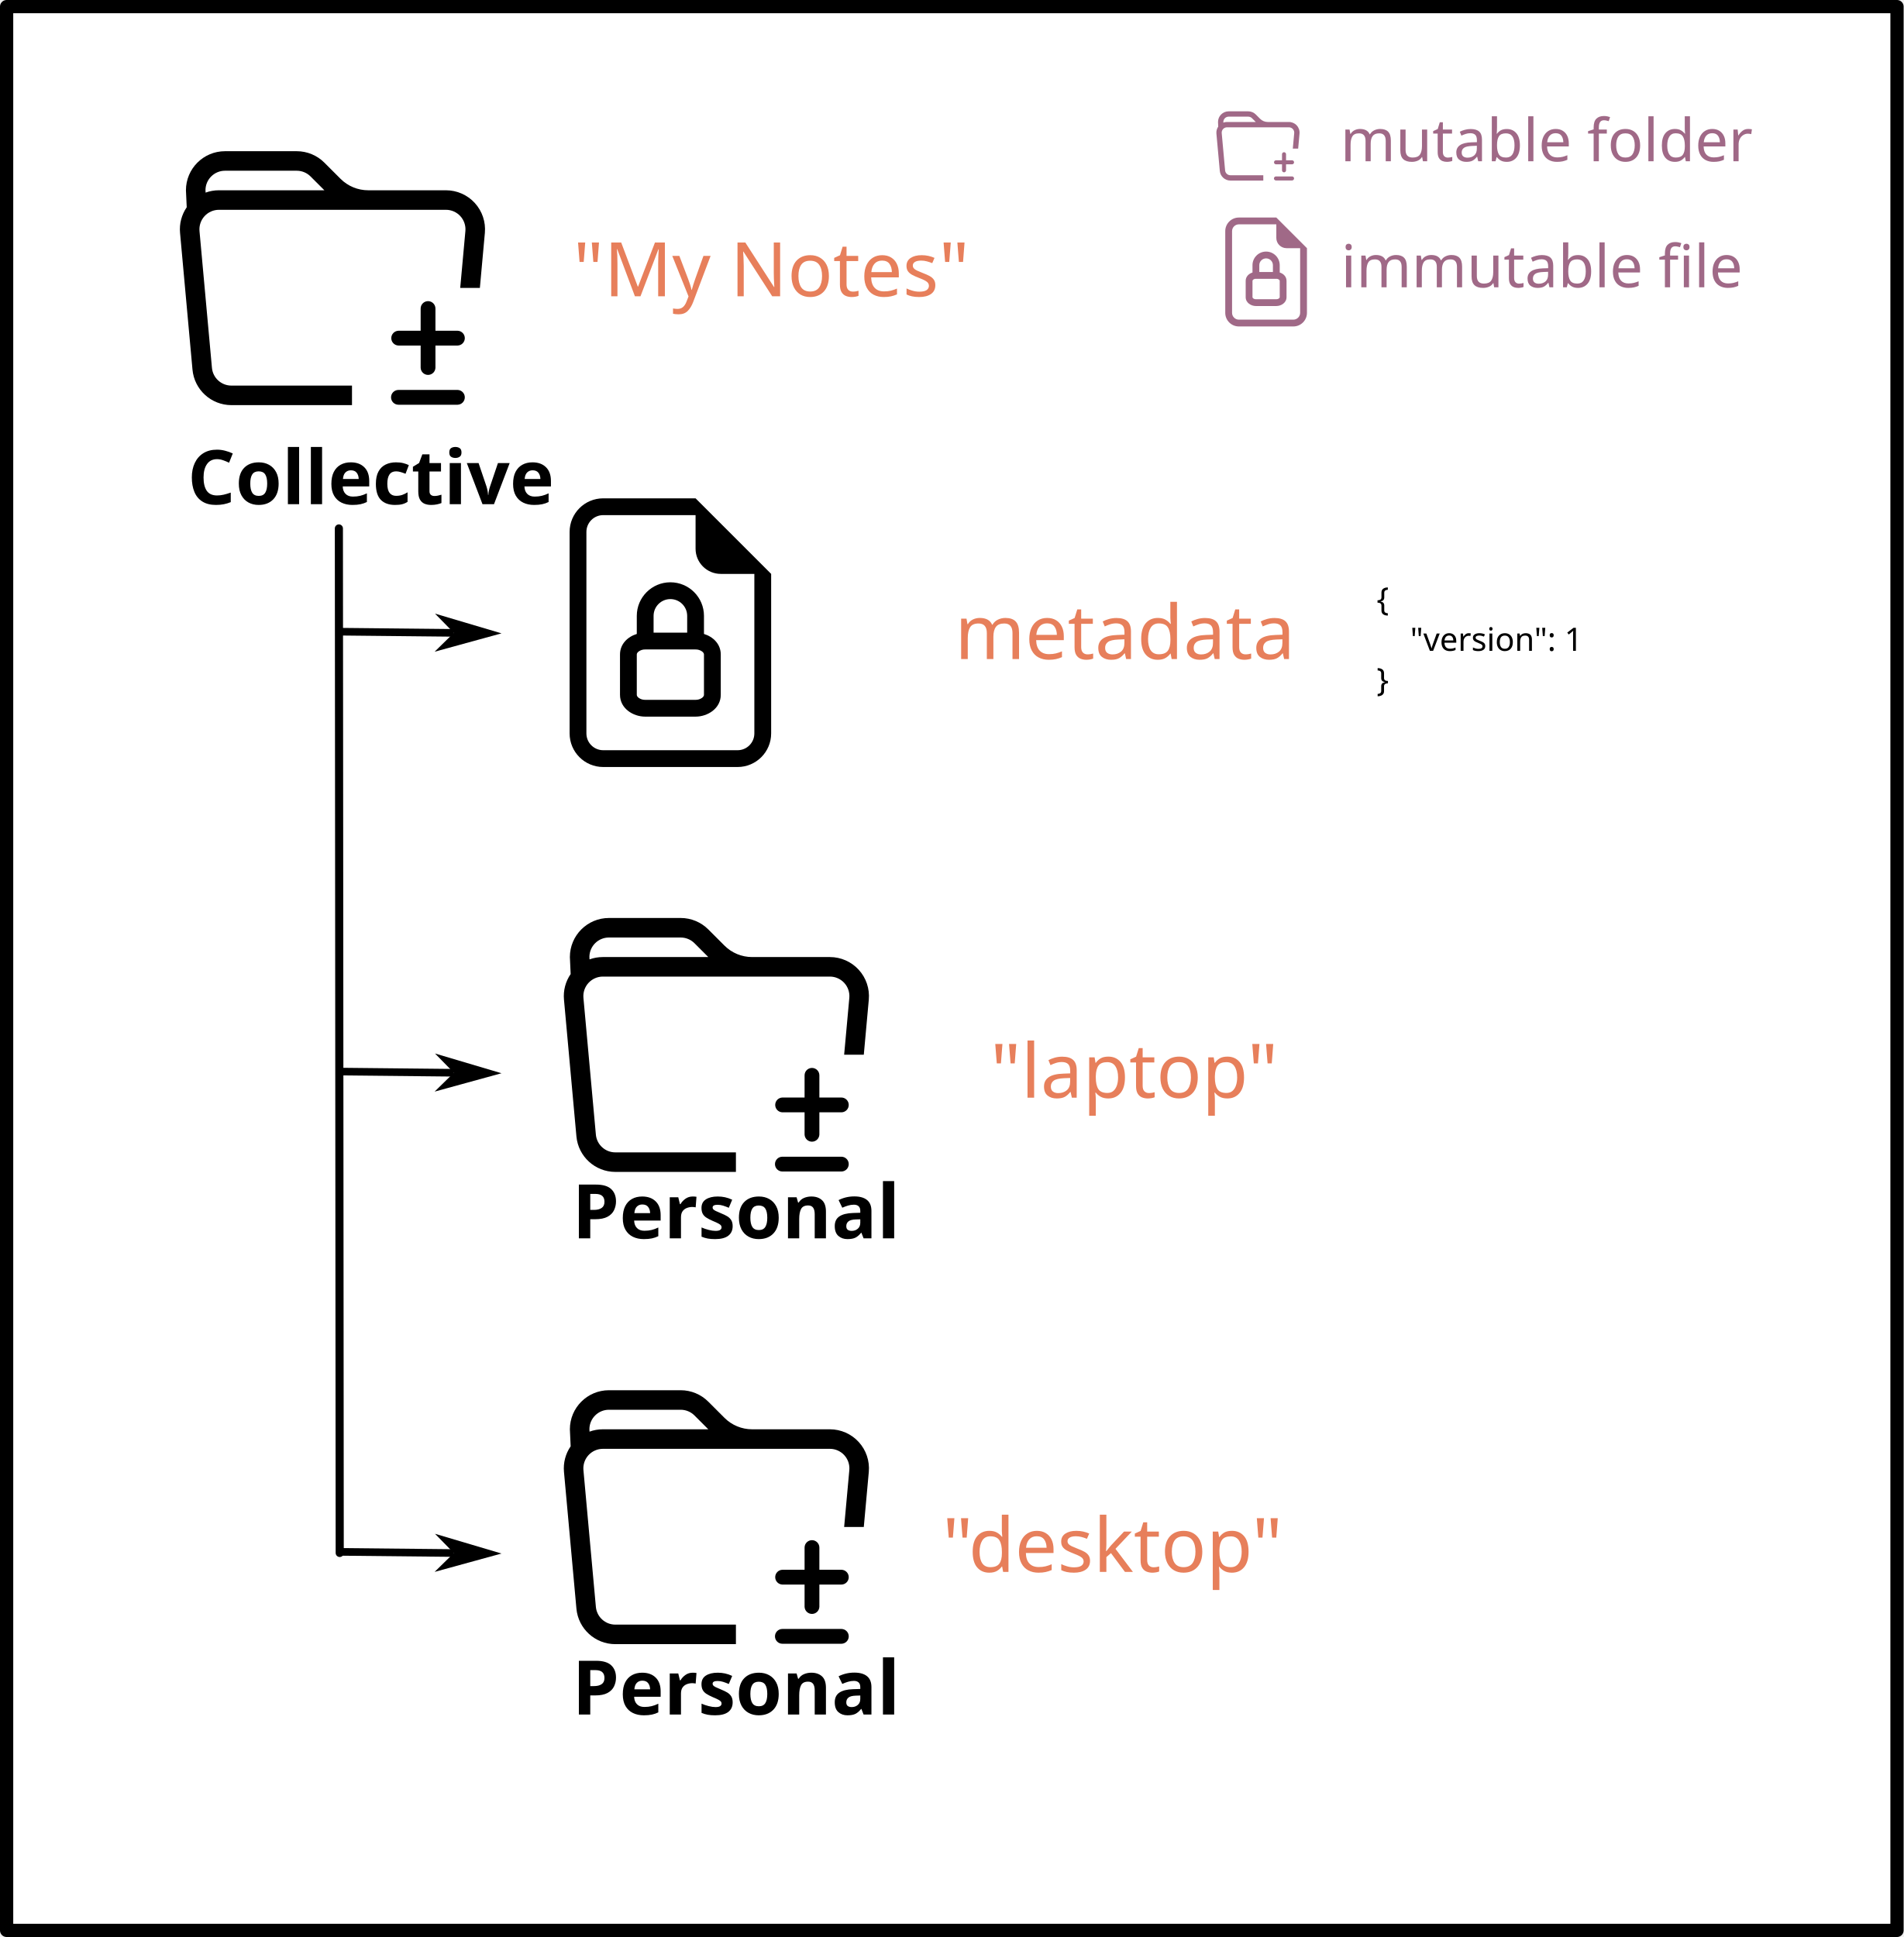
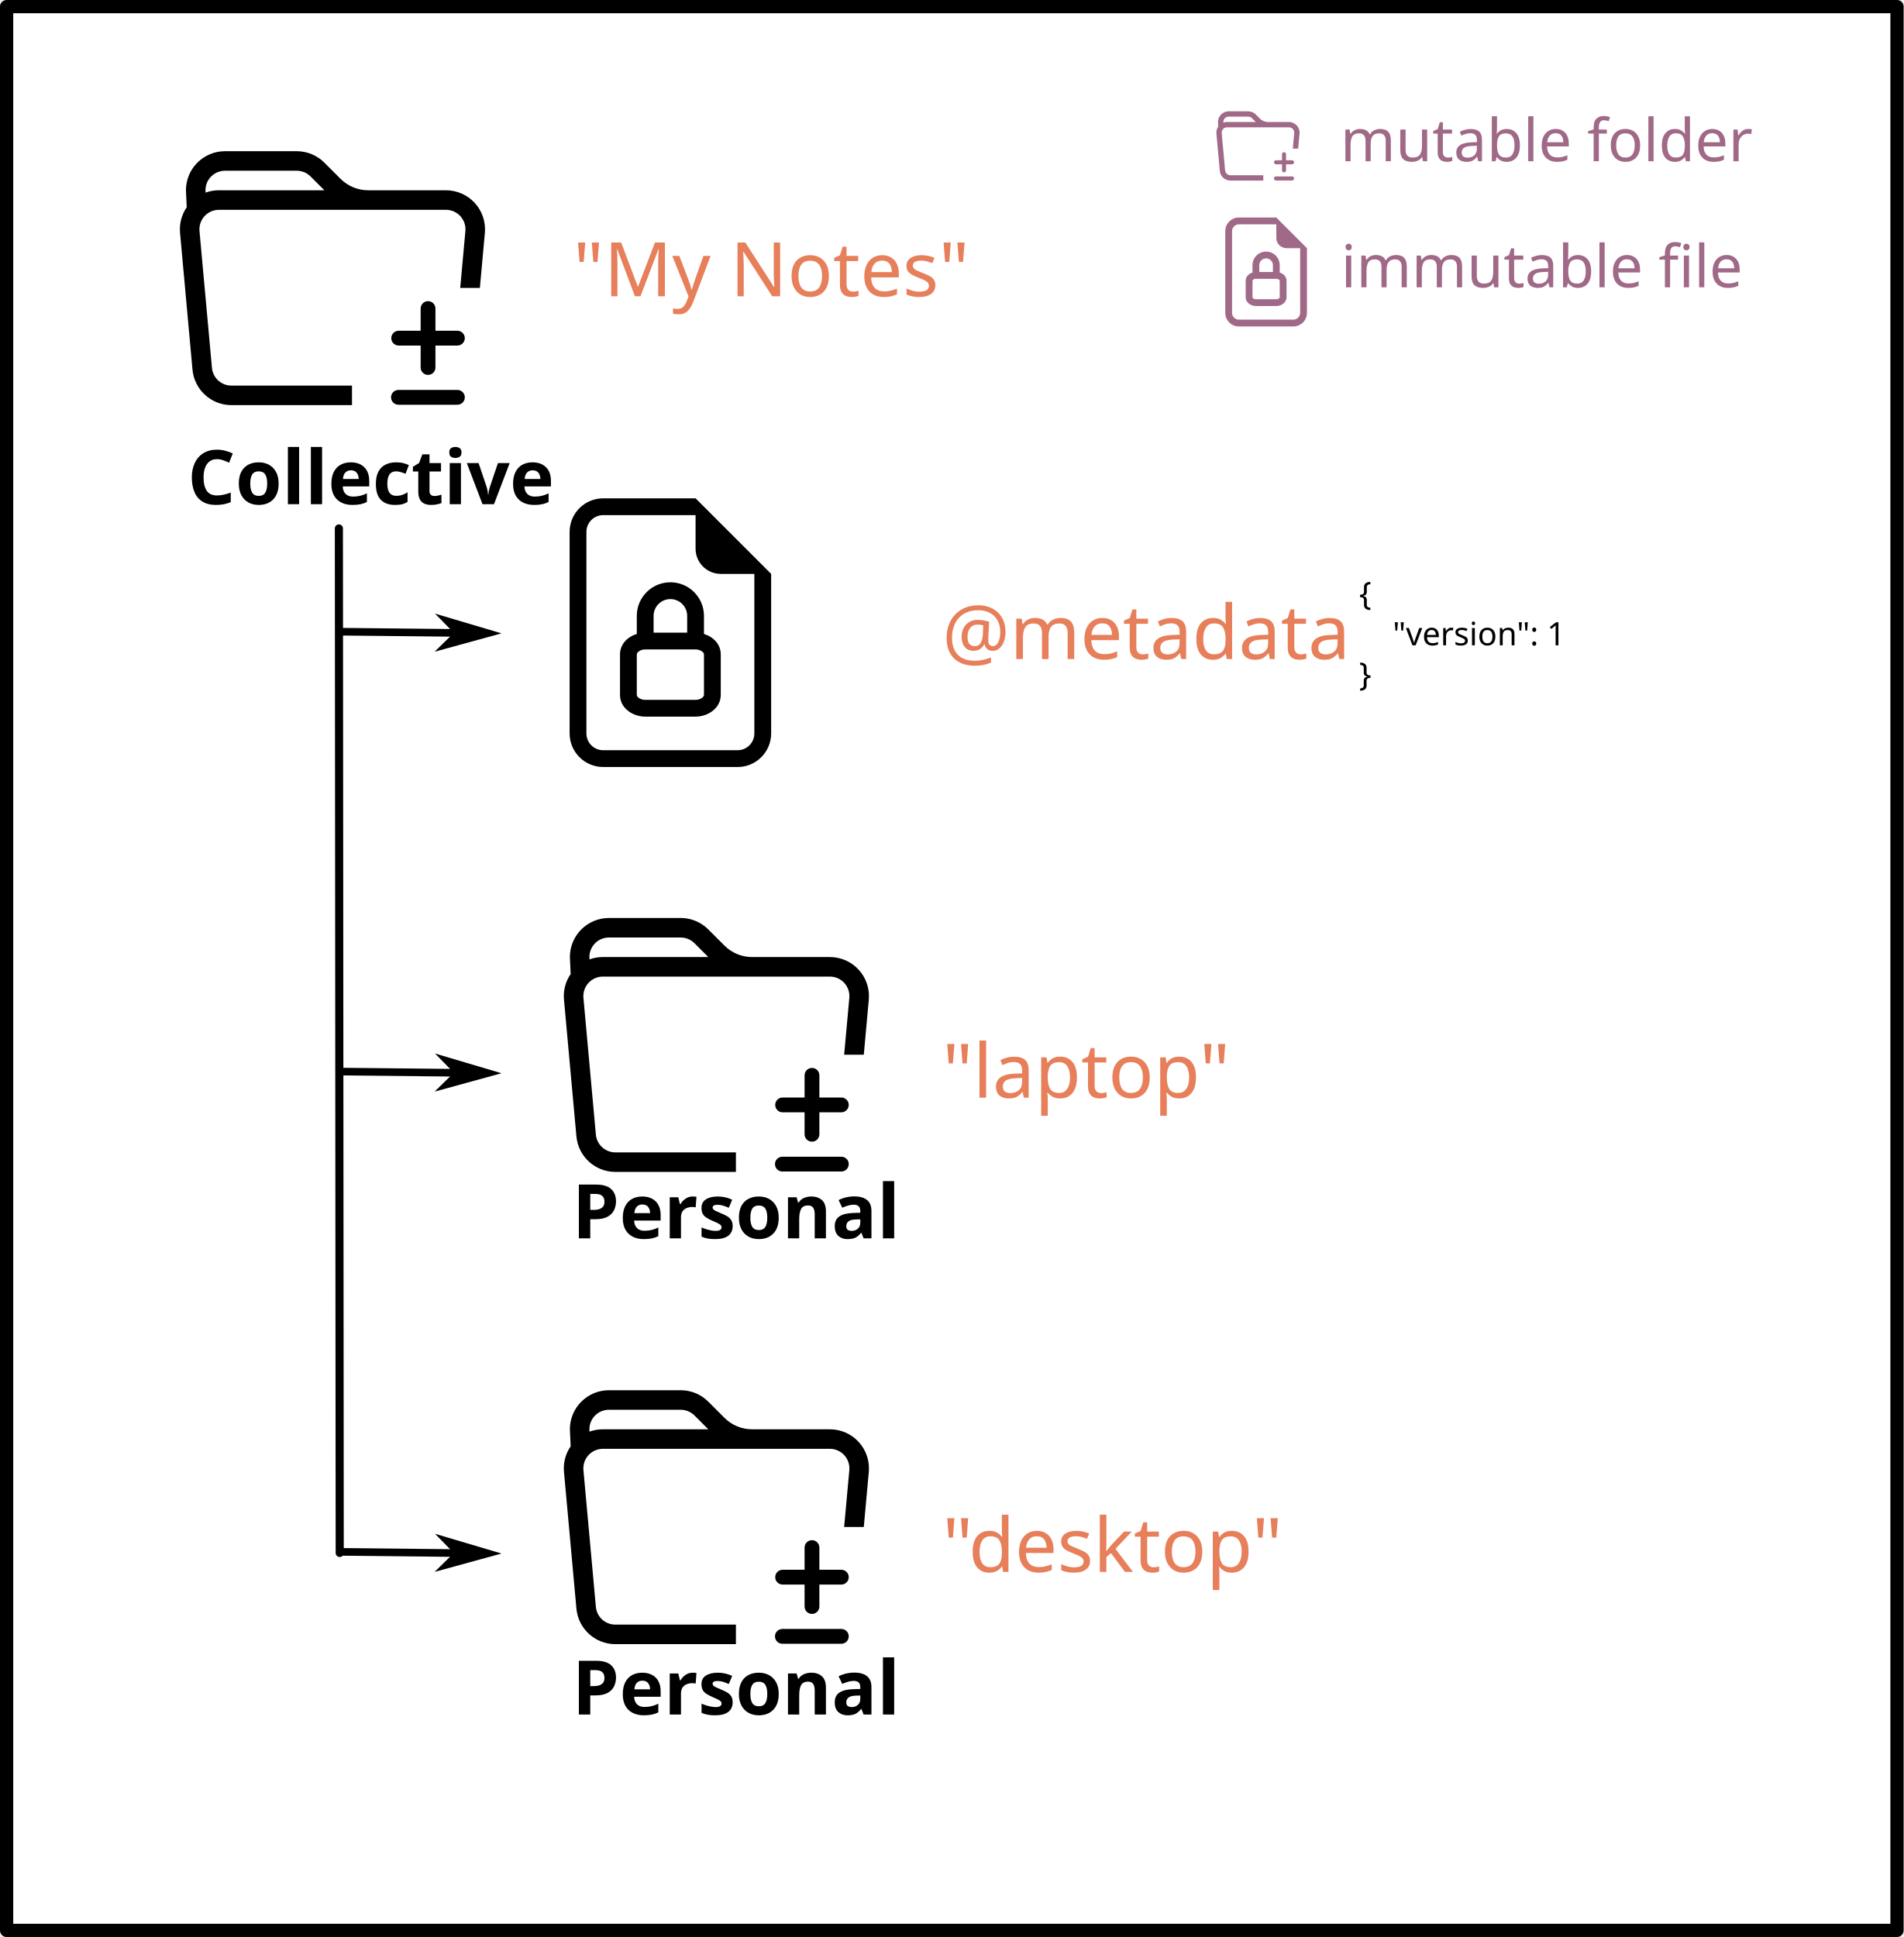
<svg xmlns="http://www.w3.org/2000/svg" width="249.693mm" height="254.112mm" viewBox="0 0 249.693 254.112" version="1.1" id="svg6863">
  <defs id="defs6860">
    <marker style="overflow:visible" id="Arrow1L" refX="0" refY="0" orient="auto-start-reverse" markerWidth="8.75" markerHeight="5" viewBox="0 0 8.75 5" preserveAspectRatio="xMidYMid">
      <path style="fill:context-stroke;fill-rule:evenodd;stroke:none" d="M 0,0 5,-5 -12.5,0 5,5 Z" id="arrow1L" transform="scale(-0.5)" />
    </marker>
    <marker style="overflow:visible" id="Arrow1L-0" refX="0" refY="0" orient="auto-start-reverse" markerWidth="8.75" markerHeight="5" viewBox="0 0 8.75 5" preserveAspectRatio="xMidYMid">
      <path style="fill:context-stroke;fill-rule:evenodd;stroke:none" d="M 0,0 5,-5 -12.5,0 5,5 Z" id="arrow1L-6" transform="scale(-0.5)" />
    </marker>
    <marker style="overflow:visible" id="Arrow1L-3" refX="0" refY="0" orient="auto-start-reverse" markerWidth="8.75" markerHeight="5" viewBox="0 0 8.75 5" preserveAspectRatio="xMidYMid">
      <path style="fill:context-stroke;fill-rule:evenodd;stroke:none" d="M 0,0 5,-5 -12.5,0 5,5 Z" id="arrow1L-7" transform="scale(-0.5)" />
    </marker>
  </defs>
  <g id="layer1" transform="translate(0.6417973,1.477626)">
    <rect style="fill:#ffffff;fill-opacity:1;stroke:#000000;stroke-width:1.736;stroke-linecap:round;stroke-linejoin:round;stroke-miterlimit:4;stroke-dasharray:none;stroke-opacity:1" id="rect1993-8" width="247.956" height="252.375" x="0.226" y="-0.609" />
    <text xml:space="preserve" style="font-style:normal;font-variant:normal;font-weight:600;font-stretch:normal;font-size:37.333px;line-height:125%;font-family:'Source Sans Pro';-inkscape-font-specification:'Source Sans Pro Semi-Bold';font-variant-ligatures:normal;font-variant-position:normal;font-variant-caps:normal;font-variant-numeric:normal;font-variant-alternates:normal;font-variant-east-asian:normal;font-feature-settings:normal;text-indent:0;text-align:start;text-decoration:none;text-decoration-line:none;text-decoration-style:solid;text-decoration-color:#000000;letter-spacing:0px;word-spacing:0px;text-transform:none;writing-mode:lr-tb;direction:ltr;text-orientation:mixed;dominant-baseline:auto;baseline-shift:baseline;text-anchor:start;white-space:normal;shape-padding:0;shape-margin:0;inline-size:0;vector-effect:none;fill:#000000;fill-opacity:1;stroke:none;stroke-width:1px;stroke-linecap:butt;stroke-linejoin:miter;stroke-miterlimit:4;stroke-dasharray:none;stroke-dashoffset:0;stroke-opacity:1;stop-color:#000000" x="32.02" y="215.206" id="text828" transform="matrix(0.2645833,0,0,0.2645833,15.47314,7.725384)">
      <tspan id="tspan826" x="32.02" y="215.206">Collective</tspan>
    </text>
    <g style="fill:currentColor" id="g984-4" transform="matrix(2.202926,0,0,2.202926,69.6664,63.89795)">
      <path d="m 10,7 v 1.076 c 0.54,0.166 1,0.597 1,1.224 v 2.4 C 11,12.516 10.219,13 9.5,13 h -3 C 5.781,13 5,12.516 5,11.7 V 9.3 C 5,8.673 5.46,8.242 6,8.076 V 7 a 2,2 0 1 1 4,0 z M 7,7 V 8 H 9 V 7 A 1,1 0 0 0 7,7 Z M 6,9.3 v 2.4 c 0,0.042 0.02,0.107 0.105,0.175 A 0.637,0.637 0 0 0 6.5,12 h 3 A 0.64,0.64 0 0 0 9.895,11.875 C 9.98,11.807 10,11.742 10,11.7 V 9.3 C 10,9.258 9.98,9.193 9.895,9.125 A 0.637,0.637 0 0 0 9.5,9 h -3 A 0.637,0.637 0 0 0 6.105,9.125 C 6.02,9.193 6,9.258 6,9.3 Z" id="path972-9" />
      <path d="M 14,14 V 4.5 L 9.5,0 H 4 A 2,2 0 0 0 2,2 v 12 a 2,2 0 0 0 2,2 h 8 a 2,2 0 0 0 2,-2 z M 9.5,3 A 1.5,1.5 0 0 0 11,4.5 h 2 V 14 a 1,1 0 0 1 -1,1 H 4 A 1,1 0 0 1 3,14 V 2 A 1,1 0 0 1 4,1 h 5.5 z" id="path974-2" />
    </g>
    <g id="g1045" transform="translate(-0.3370514,-116.0348)">
      <path d="m 24.187,141.747 -0.102,-2.229 a 5.125,5.125 0 0 1 5.125,-5.125 h 9.409 a 5.125,5.125 0 0 1 3.623,1.502 l 2.122,2.122 a 5.125,5.125 0 0 0 3.623,1.502 H 58.19 a 5.125,5.125 0 0 1 5.104,5.589 l -0.656,7.223 h -2.578 l 0.679,-7.457 a 2.562,2.562 0 0 0 -2.55,-2.793 H 28.415 a 2.562,2.562 0 0 0 -2.552,2.793 l 1.632,17.937 a 2.562,2.562 0 0 0 2.55,2.332 h 15.82 v 2.562 H 30.045 A 5.125,5.125 0 0 1 24.943,163.043 L 23.311,145.106 a 5.099,5.099 0 0 1 0.876,-3.357 z m 16.243,-4.041 a 2.562,2.562 0 0 0 -1.812,-0.751 H 29.209 a 2.562,2.562 0 0 0 -2.562,2.514 l 0.015,0.356 c 0.548,-0.2 1.138,-0.307 1.753,-0.307 h 13.827 z" id="path958" style="fill:#000000;stroke-width:2.562" />
      <path d="m 55.84,154.064 a 0.971,0.971 0 0 1 0.971,0.971 v 2.912 h 2.912 a 0.971,0.971 0 0 1 0,1.941 h -2.912 v 2.912 a 0.971,0.971 0 0 1 -1.941,0 v -2.912 h -2.912 a 0.971,0.971 0 0 1 0,-1.941 h 2.912 v -2.912 a 0.971,0.971 0 0 1 0.971,-0.971 z m -4.853,12.619 a 0.971,0.971 0 0 1 0.971,-0.971 h 7.765 a 0.971,0.971 0 0 1 0,1.941 h -7.765 a 0.971,0.971 0 0 1 -0.971,-0.971 z" id="path986-6" style="fill:#000000;stroke-width:1.941" />
    </g>
    <g id="g6225" transform="translate(16.86631,5.589301)">
      <text xml:space="preserve" style="font-style:normal;font-variant:normal;font-weight:600;font-stretch:normal;font-size:37.333px;line-height:125%;font-family:'Source Sans Pro';-inkscape-font-specification:'Source Sans Pro Semi-Bold';font-variant-ligatures:normal;font-variant-position:normal;font-variant-caps:normal;font-variant-numeric:normal;font-variant-alternates:normal;font-variant-east-asian:normal;font-feature-settings:normal;text-indent:0;text-align:start;text-decoration:none;text-decoration-line:none;text-decoration-style:solid;text-decoration-color:#000000;letter-spacing:0px;word-spacing:0px;text-transform:none;writing-mode:lr-tb;direction:ltr;text-orientation:mixed;dominant-baseline:auto;baseline-shift:baseline;text-anchor:start;white-space:normal;shape-padding:0;shape-margin:0;inline-size:0;vector-effect:none;fill:#000000;fill-opacity:1;stroke:none;stroke-width:1px;stroke-linecap:butt;stroke-linejoin:miter;stroke-miterlimit:4;stroke-dasharray:none;stroke-dashoffset:0;stroke-opacity:1;stop-color:#000000" x="32.02" y="215.206" id="text828-9" transform="matrix(0.2645833,0,0,0.2645833,49.0601,98.44992)">
        <tspan id="tspan826-2" x="32.02" y="215.206">Personal</tspan>
      </text>
      <g id="g1045-8" transform="translate(33.15548,-21.03139)">
        <path d="m 24.187,141.747 -0.102,-2.229 a 5.125,5.125 0 0 1 5.125,-5.125 h 9.409 a 5.125,5.125 0 0 1 3.623,1.502 l 2.122,2.122 a 5.125,5.125 0 0 0 3.623,1.502 H 58.19 a 5.125,5.125 0 0 1 5.104,5.589 l -0.656,7.223 h -2.578 l 0.679,-7.457 a 2.562,2.562 0 0 0 -2.55,-2.793 H 28.415 a 2.562,2.562 0 0 0 -2.552,2.793 l 1.632,17.937 a 2.562,2.562 0 0 0 2.55,2.332 h 15.82 v 2.562 H 30.045 A 5.125,5.125 0 0 1 24.943,163.043 L 23.311,145.106 a 5.099,5.099 0 0 1 0.876,-3.357 z m 16.243,-4.041 a 2.562,2.562 0 0 0 -1.812,-0.751 H 29.209 a 2.562,2.562 0 0 0 -2.562,2.514 l 0.015,0.356 c 0.548,-0.2 1.138,-0.307 1.753,-0.307 h 13.827 z" id="path958-7" style="fill:#000000;stroke-width:2.562" />
        <path d="m 55.84,154.064 a 0.971,0.971 0 0 1 0.971,0.971 v 2.912 h 2.912 a 0.971,0.971 0 0 1 0,1.941 h -2.912 v 2.912 a 0.971,0.971 0 0 1 -1.941,0 v -2.912 h -2.912 a 0.971,0.971 0 0 1 0,-1.941 h 2.912 v -2.912 a 0.971,0.971 0 0 1 0.971,-0.971 z m -4.853,12.619 a 0.971,0.971 0 0 1 0.971,-0.971 h 7.765 a 0.971,0.971 0 0 1 0,1.941 h -7.765 a 0.971,0.971 0 0 1 -0.971,-0.971 z" id="path986-6-9" style="fill:#000000;stroke-width:1.941" />
      </g>
    </g>
    <g id="g2850" transform="translate(16.86631,61.1518)">
      <text xml:space="preserve" style="font-style:normal;font-variant:normal;font-weight:600;font-stretch:normal;font-size:37.333px;line-height:125%;font-family:'Source Sans Pro';-inkscape-font-specification:'Source Sans Pro Semi-Bold';font-variant-ligatures:normal;font-variant-position:normal;font-variant-caps:normal;font-variant-numeric:normal;font-variant-alternates:normal;font-variant-east-asian:normal;font-feature-settings:normal;text-indent:0;text-align:start;text-decoration:none;text-decoration-line:none;text-decoration-style:solid;text-decoration-color:#000000;letter-spacing:0px;word-spacing:0px;text-transform:none;writing-mode:lr-tb;direction:ltr;text-orientation:mixed;dominant-baseline:auto;baseline-shift:baseline;text-anchor:start;white-space:normal;shape-padding:0;shape-margin:0;inline-size:0;vector-effect:none;fill:#000000;fill-opacity:1;stroke:none;stroke-width:1px;stroke-linecap:butt;stroke-linejoin:miter;stroke-miterlimit:4;stroke-dasharray:none;stroke-dashoffset:0;stroke-opacity:1;stop-color:#000000" x="32.02" y="215.206" id="text828-9-2" transform="matrix(0.2645833,0,0,0.2645833,49.0601,105.3596)">
        <tspan id="tspan826-2-8" x="32.02" y="215.206">Personal</tspan>
      </text>
      <g id="g1045-2" transform="translate(27.79666,-14.95797)">
        <g id="g2776" transform="translate(5.358823,0.3169292)">
          <path d="m 24.187,141.747 -0.102,-2.229 a 5.125,5.125 0 0 1 5.125,-5.125 h 9.409 a 5.125,5.125 0 0 1 3.623,1.502 l 2.122,2.122 a 5.125,5.125 0 0 0 3.623,1.502 H 58.19 a 5.125,5.125 0 0 1 5.104,5.589 l -0.656,7.223 h -2.578 l 0.679,-7.457 a 2.562,2.562 0 0 0 -2.55,-2.793 H 28.415 a 2.562,2.562 0 0 0 -2.552,2.793 l 1.632,17.937 a 2.562,2.562 0 0 0 2.55,2.332 h 15.82 v 2.562 H 30.045 A 5.125,5.125 0 0 1 24.943,163.043 L 23.311,145.106 a 5.099,5.099 0 0 1 0.876,-3.357 z m 16.243,-4.041 a 2.562,2.562 0 0 0 -1.812,-0.751 H 29.209 a 2.562,2.562 0 0 0 -2.562,2.514 l 0.015,0.356 c 0.548,-0.2 1.138,-0.307 1.753,-0.307 h 13.827 z" id="path958-0" style="fill:#000000;stroke-width:2.562" />
          <path d="m 55.84,154.064 a 0.971,0.971 0 0 1 0.971,0.971 v 2.912 h 2.912 a 0.971,0.971 0 0 1 0,1.941 h -2.912 v 2.912 a 0.971,0.971 0 0 1 -1.941,0 v -2.912 h -2.912 a 0.971,0.971 0 0 1 0,-1.941 h 2.912 v -2.912 a 0.971,0.971 0 0 1 0.971,-0.971 z m -4.853,12.619 a 0.971,0.971 0 0 1 0.971,-0.971 h 7.765 a 0.971,0.971 0 0 1 0,1.941 h -7.765 a 0.971,0.971 0 0 1 -0.971,-0.971 z" id="path986-6-2" style="fill:#000000;stroke-width:1.941" />
        </g>
      </g>
    </g>
    <g id="g22789" transform="translate(11.57464,5.589301)">
      <g id="g1045-5" transform="matrix(0.2726794,0,0,0.2726794,140.9791,-29.10838)" style="fill:#a06987">
        <path d="m 24.187,141.747 -0.102,-2.229 a 5.125,5.125 0 0 1 5.125,-5.125 h 9.409 a 5.125,5.125 0 0 1 3.623,1.502 l 2.122,2.122 a 5.125,5.125 0 0 0 3.623,1.502 H 58.19 a 5.125,5.125 0 0 1 5.104,5.589 l -0.656,7.223 h -2.578 l 0.679,-7.457 a 2.562,2.562 0 0 0 -2.55,-2.793 H 28.415 a 2.562,2.562 0 0 0 -2.552,2.793 l 1.632,17.937 a 2.562,2.562 0 0 0 2.55,2.332 h 15.82 v 2.562 H 30.045 A 5.125,5.125 0 0 1 24.943,163.043 L 23.311,145.106 a 5.099,5.099 0 0 1 0.876,-3.357 z m 16.243,-4.041 a 2.562,2.562 0 0 0 -1.812,-0.751 H 29.209 a 2.562,2.562 0 0 0 -2.562,2.514 l 0.015,0.356 c 0.548,-0.2 1.138,-0.307 1.753,-0.307 h 13.827 z" id="path958-3" style="fill:#a06987;stroke-width:2.562" />
        <path d="m 55.84,154.064 a 0.971,0.971 0 0 1 0.971,0.971 v 2.912 h 2.912 a 0.971,0.971 0 0 1 0,1.941 h -2.912 v 2.912 a 0.971,0.971 0 0 1 -1.941,0 v -2.912 h -2.912 a 0.971,0.971 0 0 1 0,-1.941 h 2.912 v -2.912 a 0.971,0.971 0 0 1 0.971,-0.971 z m -4.853,12.619 a 0.971,0.971 0 0 1 0.971,-0.971 h 7.765 a 0.971,0.971 0 0 1 0,1.941 h -7.765 a 0.971,0.971 0 0 1 -0.971,-0.971 z" id="path986-6-5" style="fill:#a06987;stroke-width:1.941" />
      </g>
      <text xml:space="preserve" style="font-style:normal;font-variant:normal;font-weight:normal;font-stretch:normal;font-size:29.333px;line-height:125%;font-family:'Source Sans Pro';-inkscape-font-specification:'Source Sans Pro, Normal';font-variant-ligatures:normal;font-variant-position:normal;font-variant-caps:normal;font-variant-numeric:normal;font-variant-alternates:normal;font-variant-east-asian:normal;font-feature-settings:normal;font-variation-settings:normal;text-indent:0;text-align:start;text-decoration:none;text-decoration-line:none;text-decoration-style:solid;text-decoration-color:#000000;letter-spacing:0px;word-spacing:0px;text-transform:none;writing-mode:lr-tb;direction:ltr;text-orientation:mixed;dominant-baseline:auto;baseline-shift:baseline;text-anchor:start;white-space:normal;shape-padding:0;shape-margin:0;inline-size:0;vector-effect:none;fill:#a06987;fill-opacity:1;stroke:none;stroke-width:1px;stroke-linecap:butt;stroke-linejoin:miter;stroke-miterlimit:4;stroke-dasharray:none;stroke-dashoffset:0;stroke-opacity:1;stop-color:#000000" x="623.301" y="66.883" id="text1088" transform="matrix(0.2645833,0,0,0.2645833,-1.324644,-3.60729)">
        <tspan id="tspan1086" x="623.301" y="66.883">mutable folder</tspan>
      </text>
    </g>
    <g id="g22775" transform="translate(12.63298,-12.40237)">
      <g style="fill:#a06987" id="g984-6" transform="matrix(0.8930193,0,0,0.8930193,145.6517,39.4632)">
        <path d="m 10,7 v 1.076 c 0.54,0.166 1,0.597 1,1.224 v 2.4 C 11,12.516 10.219,13 9.5,13 h -3 C 5.781,13 5,12.516 5,11.7 V 9.3 C 5,8.673 5.46,8.242 6,8.076 V 7 a 2,2 0 1 1 4,0 z M 7,7 V 8 H 9 V 7 A 1,1 0 0 0 7,7 Z M 6,9.3 v 2.4 c 0,0.042 0.02,0.107 0.105,0.175 A 0.637,0.637 0 0 0 6.5,12 h 3 A 0.64,0.64 0 0 0 9.895,11.875 C 9.98,11.807 10,11.742 10,11.7 V 9.3 C 10,9.258 9.98,9.193 9.895,9.125 A 0.637,0.637 0 0 0 9.5,9 h -3 A 0.637,0.637 0 0 0 6.105,9.125 C 6.02,9.193 6,9.258 6,9.3 Z" id="path972-26" style="fill:#a06987" />
        <path d="M 14,14 V 4.5 L 9.5,0 H 4 A 2,2 0 0 0 2,2 v 12 a 2,2 0 0 0 2,2 h 8 a 2,2 0 0 0 2,-2 z M 9.5,3 A 1.5,1.5 0 0 0 11,4.5 h 2 V 14 a 1,1 0 0 1 -1,1 H 4 A 1,1 0 0 1 3,14 V 2 A 1,1 0 0 1 4,1 h 5.5 z" id="path974-1" style="fill:#a06987" />
      </g>
      <text xml:space="preserve" style="font-style:normal;font-variant:normal;font-weight:normal;font-stretch:normal;font-size:29.333px;line-height:125%;font-family:'Source Sans Pro';-inkscape-font-specification:'Source Sans Pro, Normal';font-variant-ligatures:normal;font-variant-position:normal;font-variant-caps:normal;font-variant-numeric:normal;font-variant-alternates:normal;font-variant-east-asian:normal;font-feature-settings:normal;font-variation-settings:normal;text-indent:0;text-align:start;text-decoration:none;text-decoration-line:none;text-decoration-style:solid;text-decoration-color:#000000;letter-spacing:0px;word-spacing:0px;text-transform:none;writing-mode:lr-tb;direction:ltr;text-orientation:mixed;dominant-baseline:auto;baseline-shift:baseline;text-anchor:start;white-space:normal;shape-padding:0;shape-margin:0;inline-size:0;vector-effect:none;fill:#a06987;fill-opacity:1;stroke:none;stroke-width:1px;stroke-linecap:butt;stroke-linejoin:miter;stroke-miterlimit:4;stroke-dasharray:none;stroke-dashoffset:0;stroke-opacity:1;stop-color:#000000" x="614.623" y="187.41" id="text1477" transform="matrix(0.2645833,0,0,0.2645833,0,-0.9688272)">
        <tspan id="tspan1475" x="614.623" y="187.41">immutable file</tspan>
      </text>
    </g>
    <path style="fill:none;fill-rule:evenodd;stroke:#000000;stroke-width:1.064;stroke-linecap:round;stroke-linejoin:miter;stroke-dasharray:none;stroke-opacity:1" d="m 43.808,67.847 0.11,134.405" id="path1688" />
    <path style="fill:none;fill-rule:evenodd;stroke:#000000;stroke-width:1;stroke-linecap:butt;stroke-linejoin:miter;stroke-dasharray:none;stroke-opacity:1;marker-end:url(#Arrow1L)" d="m 43.774,139.1 15.116,0.155" id="path1690" />
    <path style="fill:none;fill-rule:evenodd;stroke:#000000;stroke-width:1;stroke-linecap:butt;stroke-linejoin:miter;stroke-dasharray:none;stroke-opacity:1;marker-end:url(#Arrow1L-0)" d="m 43.774,81.392 15.116,0.155" id="path1690-8" />
    <path style="fill:none;fill-rule:evenodd;stroke:#000000;stroke-width:1;stroke-linecap:butt;stroke-linejoin:miter;stroke-dasharray:none;stroke-opacity:1;marker-end:url(#Arrow1L-3)" d="m 43.774,202.108 15.116,0.155" id="path1690-5" />
-     <text xml:space="preserve" style="font-style:normal;font-variant:normal;font-weight:normal;font-stretch:normal;font-size:37.333px;line-height:125%;font-family:'Source Sans Pro';-inkscape-font-specification:'Source Sans Pro, Normal';font-variant-ligatures:normal;font-variant-position:normal;font-variant-caps:normal;font-variant-numeric:normal;font-variant-alternates:normal;font-variant-east-asian:normal;font-feature-settings:normal;font-variation-settings:normal;text-indent:0;text-align:start;text-decoration:none;text-decoration-line:none;text-decoration-style:solid;text-decoration-color:#000000;letter-spacing:0px;word-spacing:0px;text-transform:none;writing-mode:lr-tb;direction:ltr;text-orientation:mixed;dominant-baseline:auto;baseline-shift:baseline;text-anchor:start;white-space:normal;shape-padding:0;shape-margin:0;inline-size:0;vector-effect:none;fill:#e77f5b;fill-opacity:1;stroke:none;stroke-width:1px;stroke-linecap:butt;stroke-linejoin:miter;stroke-miterlimit:4;stroke-dasharray:none;stroke-dashoffset:0;stroke-opacity:1;stop-color:#000000" x="414.812" y="332.427" id="text2999" transform="matrix(0.2645833,0,0,0.2645833,19.51214,54.57354)">
+     <text xml:space="preserve" style="font-style:normal;font-variant:normal;font-weight:normal;font-stretch:normal;font-size:37.333px;line-height:125%;font-family:'Source Sans Pro';-inkscape-font-specification:'Source Sans Pro, Normal';font-variant-ligatures:normal;font-variant-position:normal;font-variant-caps:normal;font-variant-numeric:normal;font-variant-alternates:normal;font-variant-east-asian:normal;font-feature-settings:normal;font-variation-settings:normal;text-indent:0;text-align:start;text-decoration:none;text-decoration-line:none;text-decoration-style:solid;text-decoration-color:#000000;letter-spacing:0px;word-spacing:0px;text-transform:none;writing-mode:lr-tb;direction:ltr;text-orientation:mixed;dominant-baseline:auto;baseline-shift:baseline;text-anchor:start;white-space:normal;shape-padding:0;shape-margin:0;inline-size:0;vector-effect:none;fill:#e77f5b;fill-opacity:1;stroke:none;stroke-width:1px;stroke-linecap:butt;stroke-linejoin:miter;stroke-miterlimit:4;stroke-dasharray:none;stroke-dashoffset:0;stroke-opacity:1;stop-color:#000000" x="414.812" y="332.427" id="text2999" transform="matrix(0.2645833,0,0,0.2645833,13.2113,54.57354)">
      <tspan id="tspan2997" x="414.812" y="332.427">"laptop"</tspan>
    </text>
-     <text xml:space="preserve" style="font-style:normal;font-variant:normal;font-weight:normal;font-stretch:normal;font-size:37.333px;line-height:125%;font-family:'Source Sans Pro';-inkscape-font-specification:'Source Sans Pro, Normal';font-variant-ligatures:normal;font-variant-position:normal;font-variant-caps:normal;font-variant-numeric:normal;font-variant-alternates:normal;font-variant-east-asian:normal;font-feature-settings:normal;font-variation-settings:normal;text-indent:0;text-align:start;text-decoration:none;text-decoration-line:none;text-decoration-style:solid;text-decoration-color:#000000;letter-spacing:0px;word-spacing:0px;text-transform:none;writing-mode:lr-tb;direction:ltr;text-orientation:mixed;dominant-baseline:auto;baseline-shift:baseline;text-anchor:start;white-space:normal;shape-padding:0;shape-margin:0;inline-size:0;vector-effect:none;fill:#e77f5b;fill-opacity:1;stroke:none;stroke-width:1px;stroke-linecap:butt;stroke-linejoin:miter;stroke-miterlimit:4;stroke-dasharray:none;stroke-dashoffset:0;stroke-opacity:1;stop-color:#000000" x="414.812" y="332.427" id="text2999-92" transform="matrix(0.2645833,0,0,0.2645833,14.83682,-2.976137)">
-       <tspan id="tspan2997-6" x="414.812" y="332.427">metadata</tspan>
+     <text xml:space="preserve" style="font-style:normal;font-variant:normal;font-weight:normal;font-stretch:normal;font-size:37.333px;line-height:125%;font-family:'Source Sans Pro';-inkscape-font-specification:'Source Sans Pro, Normal';font-variant-ligatures:normal;font-variant-position:normal;font-variant-caps:normal;font-variant-numeric:normal;font-variant-alternates:normal;font-variant-east-asian:normal;font-feature-settings:normal;font-variation-settings:normal;text-indent:0;text-align:start;text-decoration:none;text-decoration-line:none;text-decoration-style:solid;text-decoration-color:#000000;letter-spacing:0px;word-spacing:0px;text-transform:none;writing-mode:lr-tb;direction:ltr;text-orientation:mixed;dominant-baseline:auto;baseline-shift:baseline;text-anchor:start;white-space:normal;shape-padding:0;shape-margin:0;inline-size:0;vector-effect:none;fill:#e77f5b;fill-opacity:1;stroke:none;stroke-width:1px;stroke-linecap:butt;stroke-linejoin:miter;stroke-miterlimit:4;stroke-dasharray:none;stroke-dashoffset:0;stroke-opacity:1;stop-color:#000000" x="414.812" y="332.427" id="text2999-92" transform="matrix(0.2645833,0,0,0.2645833,13.19154,-2.976137)">
+       <tspan id="tspan2997-6" x="414.812" y="332.427">@metadata</tspan>
    </text>
    <text xml:space="preserve" style="font-style:normal;font-variant:normal;font-weight:normal;font-stretch:normal;font-size:37.333px;line-height:125%;font-family:'Source Sans Pro';-inkscape-font-specification:'Source Sans Pro, Normal';font-variant-ligatures:normal;font-variant-position:normal;font-variant-caps:normal;font-variant-numeric:normal;font-variant-alternates:normal;font-variant-east-asian:normal;font-feature-settings:normal;font-variation-settings:normal;text-indent:0;text-align:start;text-decoration:none;text-decoration-line:none;text-decoration-style:solid;text-decoration-color:#000000;letter-spacing:0px;word-spacing:0px;text-transform:none;writing-mode:lr-tb;direction:ltr;text-orientation:mixed;dominant-baseline:auto;baseline-shift:baseline;text-anchor:start;white-space:normal;shape-padding:0;shape-margin:0;inline-size:0;vector-effect:none;fill:#e77f5b;fill-opacity:1;stroke:none;stroke-width:1px;stroke-linecap:butt;stroke-linejoin:miter;stroke-miterlimit:4;stroke-dasharray:none;stroke-dashoffset:0;stroke-opacity:1;stop-color:#000000" x="414.812" y="332.427" id="text2999-9" transform="matrix(0.2645833,0,0,0.2645833,13.2113,116.786)">
      <tspan id="tspan2997-7" x="414.812" y="332.427">"desktop"</tspan>
    </text>
    <text xml:space="preserve" style="font-style:normal;font-variant:normal;font-weight:normal;font-stretch:normal;font-size:37.333px;line-height:125%;font-family:'Source Sans Pro';-inkscape-font-specification:'Source Sans Pro, Normal';font-variant-ligatures:normal;font-variant-position:normal;font-variant-caps:normal;font-variant-numeric:normal;font-variant-alternates:normal;font-variant-east-asian:normal;font-feature-settings:normal;font-variation-settings:normal;text-indent:0;text-align:start;text-decoration:none;text-decoration-line:none;text-decoration-style:solid;text-decoration-color:#000000;letter-spacing:0px;word-spacing:0px;text-transform:none;writing-mode:lr-tb;direction:ltr;text-orientation:mixed;dominant-baseline:auto;baseline-shift:baseline;text-anchor:start;white-space:normal;shape-padding:0;shape-margin:0;inline-size:0;vector-effect:none;fill:#e77f5b;fill-opacity:1;stroke:none;stroke-width:1px;stroke-linecap:butt;stroke-linejoin:miter;stroke-miterlimit:4;stroke-dasharray:none;stroke-dashoffset:0;stroke-opacity:1;stop-color:#000000" x="414.812" y="332.427" id="text2999-9-3" transform="matrix(0.2645833,0,0,0.2645833,-35.21254,-50.56533)">
      <tspan id="tspan2997-7-6" x="414.812" y="332.427">"My Notes"</tspan>
    </text>
-     <text xml:space="preserve" style="font-style:normal;font-variant:normal;font-weight:normal;font-stretch:normal;font-size:16px;line-height:125%;font-family:'Source Code Pro';-inkscape-font-specification:'Source Code Pro';font-variant-ligatures:normal;font-variant-position:normal;font-variant-caps:normal;font-variant-numeric:normal;font-variant-alternates:normal;font-variant-east-asian:normal;font-feature-settings:normal;text-indent:0;text-align:start;text-decoration:none;text-decoration-line:none;text-decoration-style:solid;text-decoration-color:#000000;letter-spacing:0px;word-spacing:0px;text-transform:none;writing-mode:lr-tb;direction:ltr;text-orientation:mixed;dominant-baseline:auto;baseline-shift:baseline;text-anchor:start;white-space:normal;shape-padding:0;shape-margin:0;inline-size:0;vector-effect:none;fill:#000000;fill-opacity:1;stroke:none;stroke-width:1px;stroke-linecap:butt;stroke-linejoin:miter;stroke-miterlimit:4;stroke-dasharray:none;stroke-dashoffset:0;stroke-opacity:1;stop-color:#000000" x="385.191" y="344.272" id="text6262" transform="matrix(0.2645833,0,0,0.2645833,78.00697,-12.47952)">
+     <text xml:space="preserve" style="font-style:normal;font-variant:normal;font-weight:normal;font-stretch:normal;font-size:16px;line-height:125%;font-family:'Source Code Pro';-inkscape-font-specification:'Source Code Pro';font-variant-ligatures:normal;font-variant-position:normal;font-variant-caps:normal;font-variant-numeric:normal;font-variant-alternates:normal;font-variant-east-asian:normal;font-feature-settings:normal;text-indent:0;text-align:start;text-decoration:none;text-decoration-line:none;text-decoration-style:solid;text-decoration-color:#000000;letter-spacing:0px;word-spacing:0px;text-transform:none;writing-mode:lr-tb;direction:ltr;text-orientation:mixed;dominant-baseline:auto;baseline-shift:baseline;text-anchor:start;white-space:normal;shape-padding:0;shape-margin:0;inline-size:0;vector-effect:none;fill:#000000;fill-opacity:1;stroke:none;stroke-width:1px;stroke-linecap:butt;stroke-linejoin:miter;stroke-miterlimit:4;stroke-dasharray:none;stroke-dashoffset:0;stroke-opacity:1;stop-color:#000000" x="385.191" y="344.272" id="text6262" transform="matrix(0.2645833,0,0,0.2645833,75.7167,-13.20447)">
      <tspan id="tspan6260" x="385.191" y="344.272">{</tspan>
      <tspan x="385.191" y="364.272" id="tspan6264">    "version": 1</tspan>
      <tspan x="385.191" y="384.272" id="tspan6266">}</tspan>
    </text>
  </g>
</svg>
